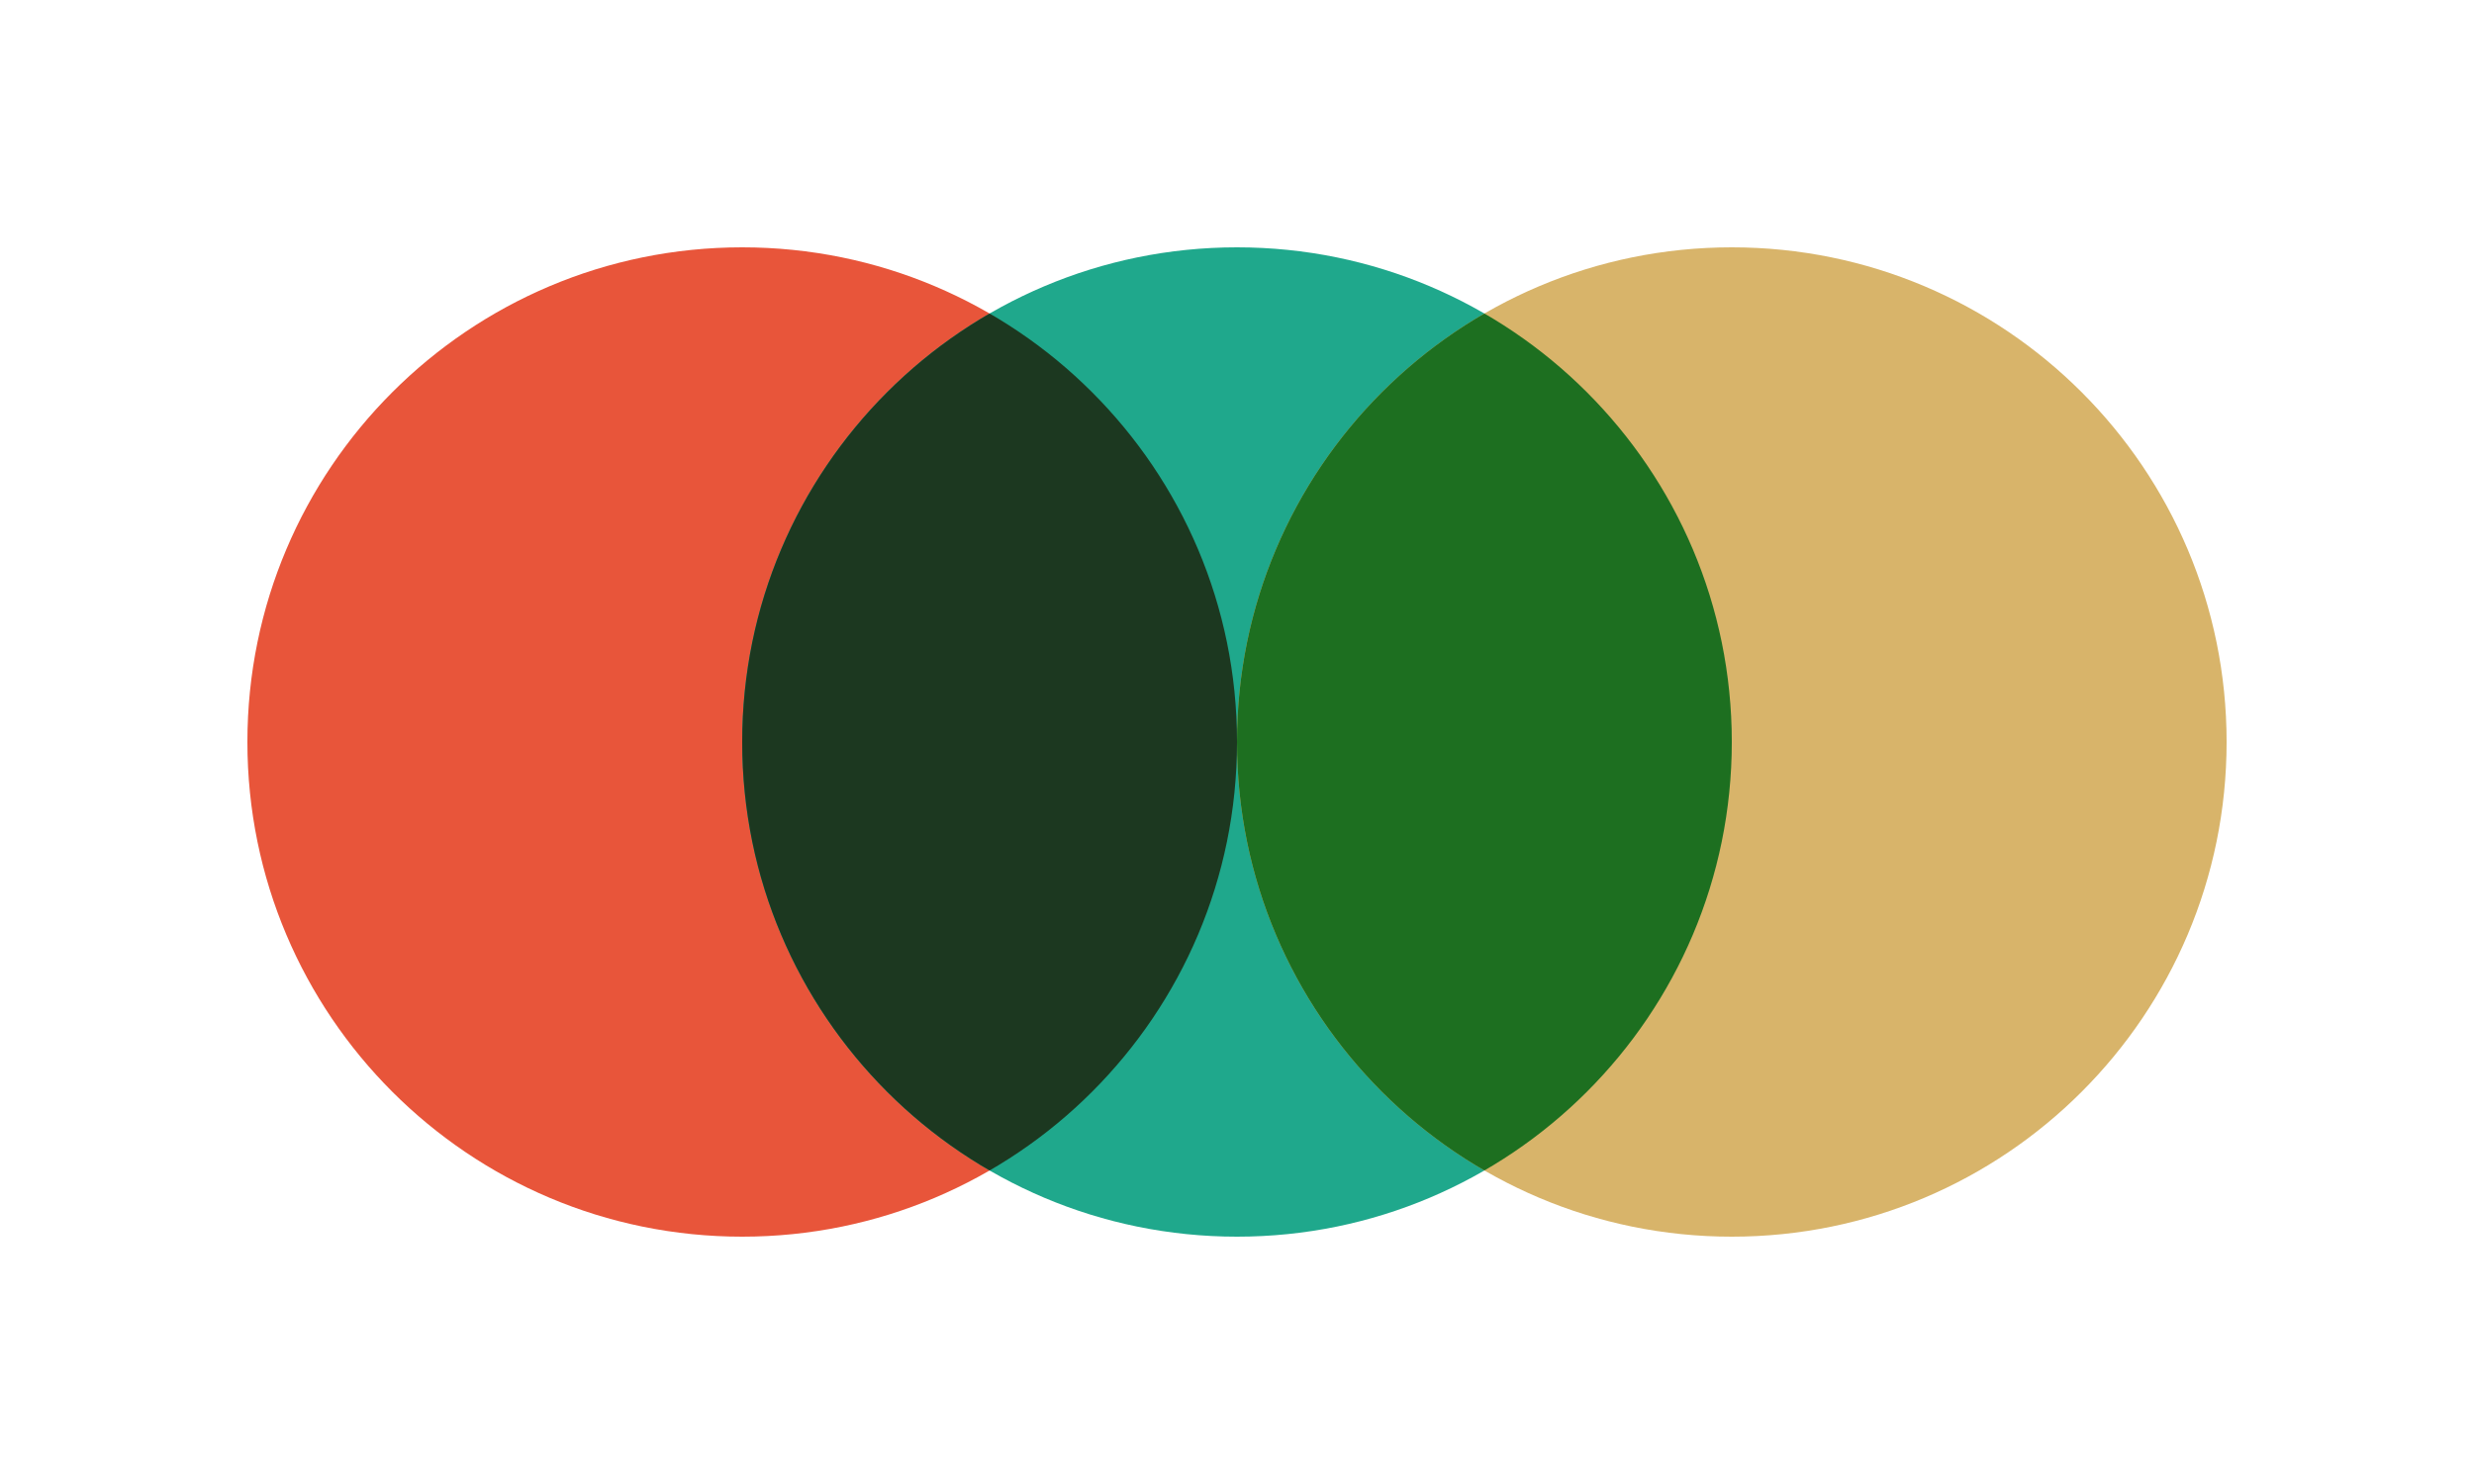
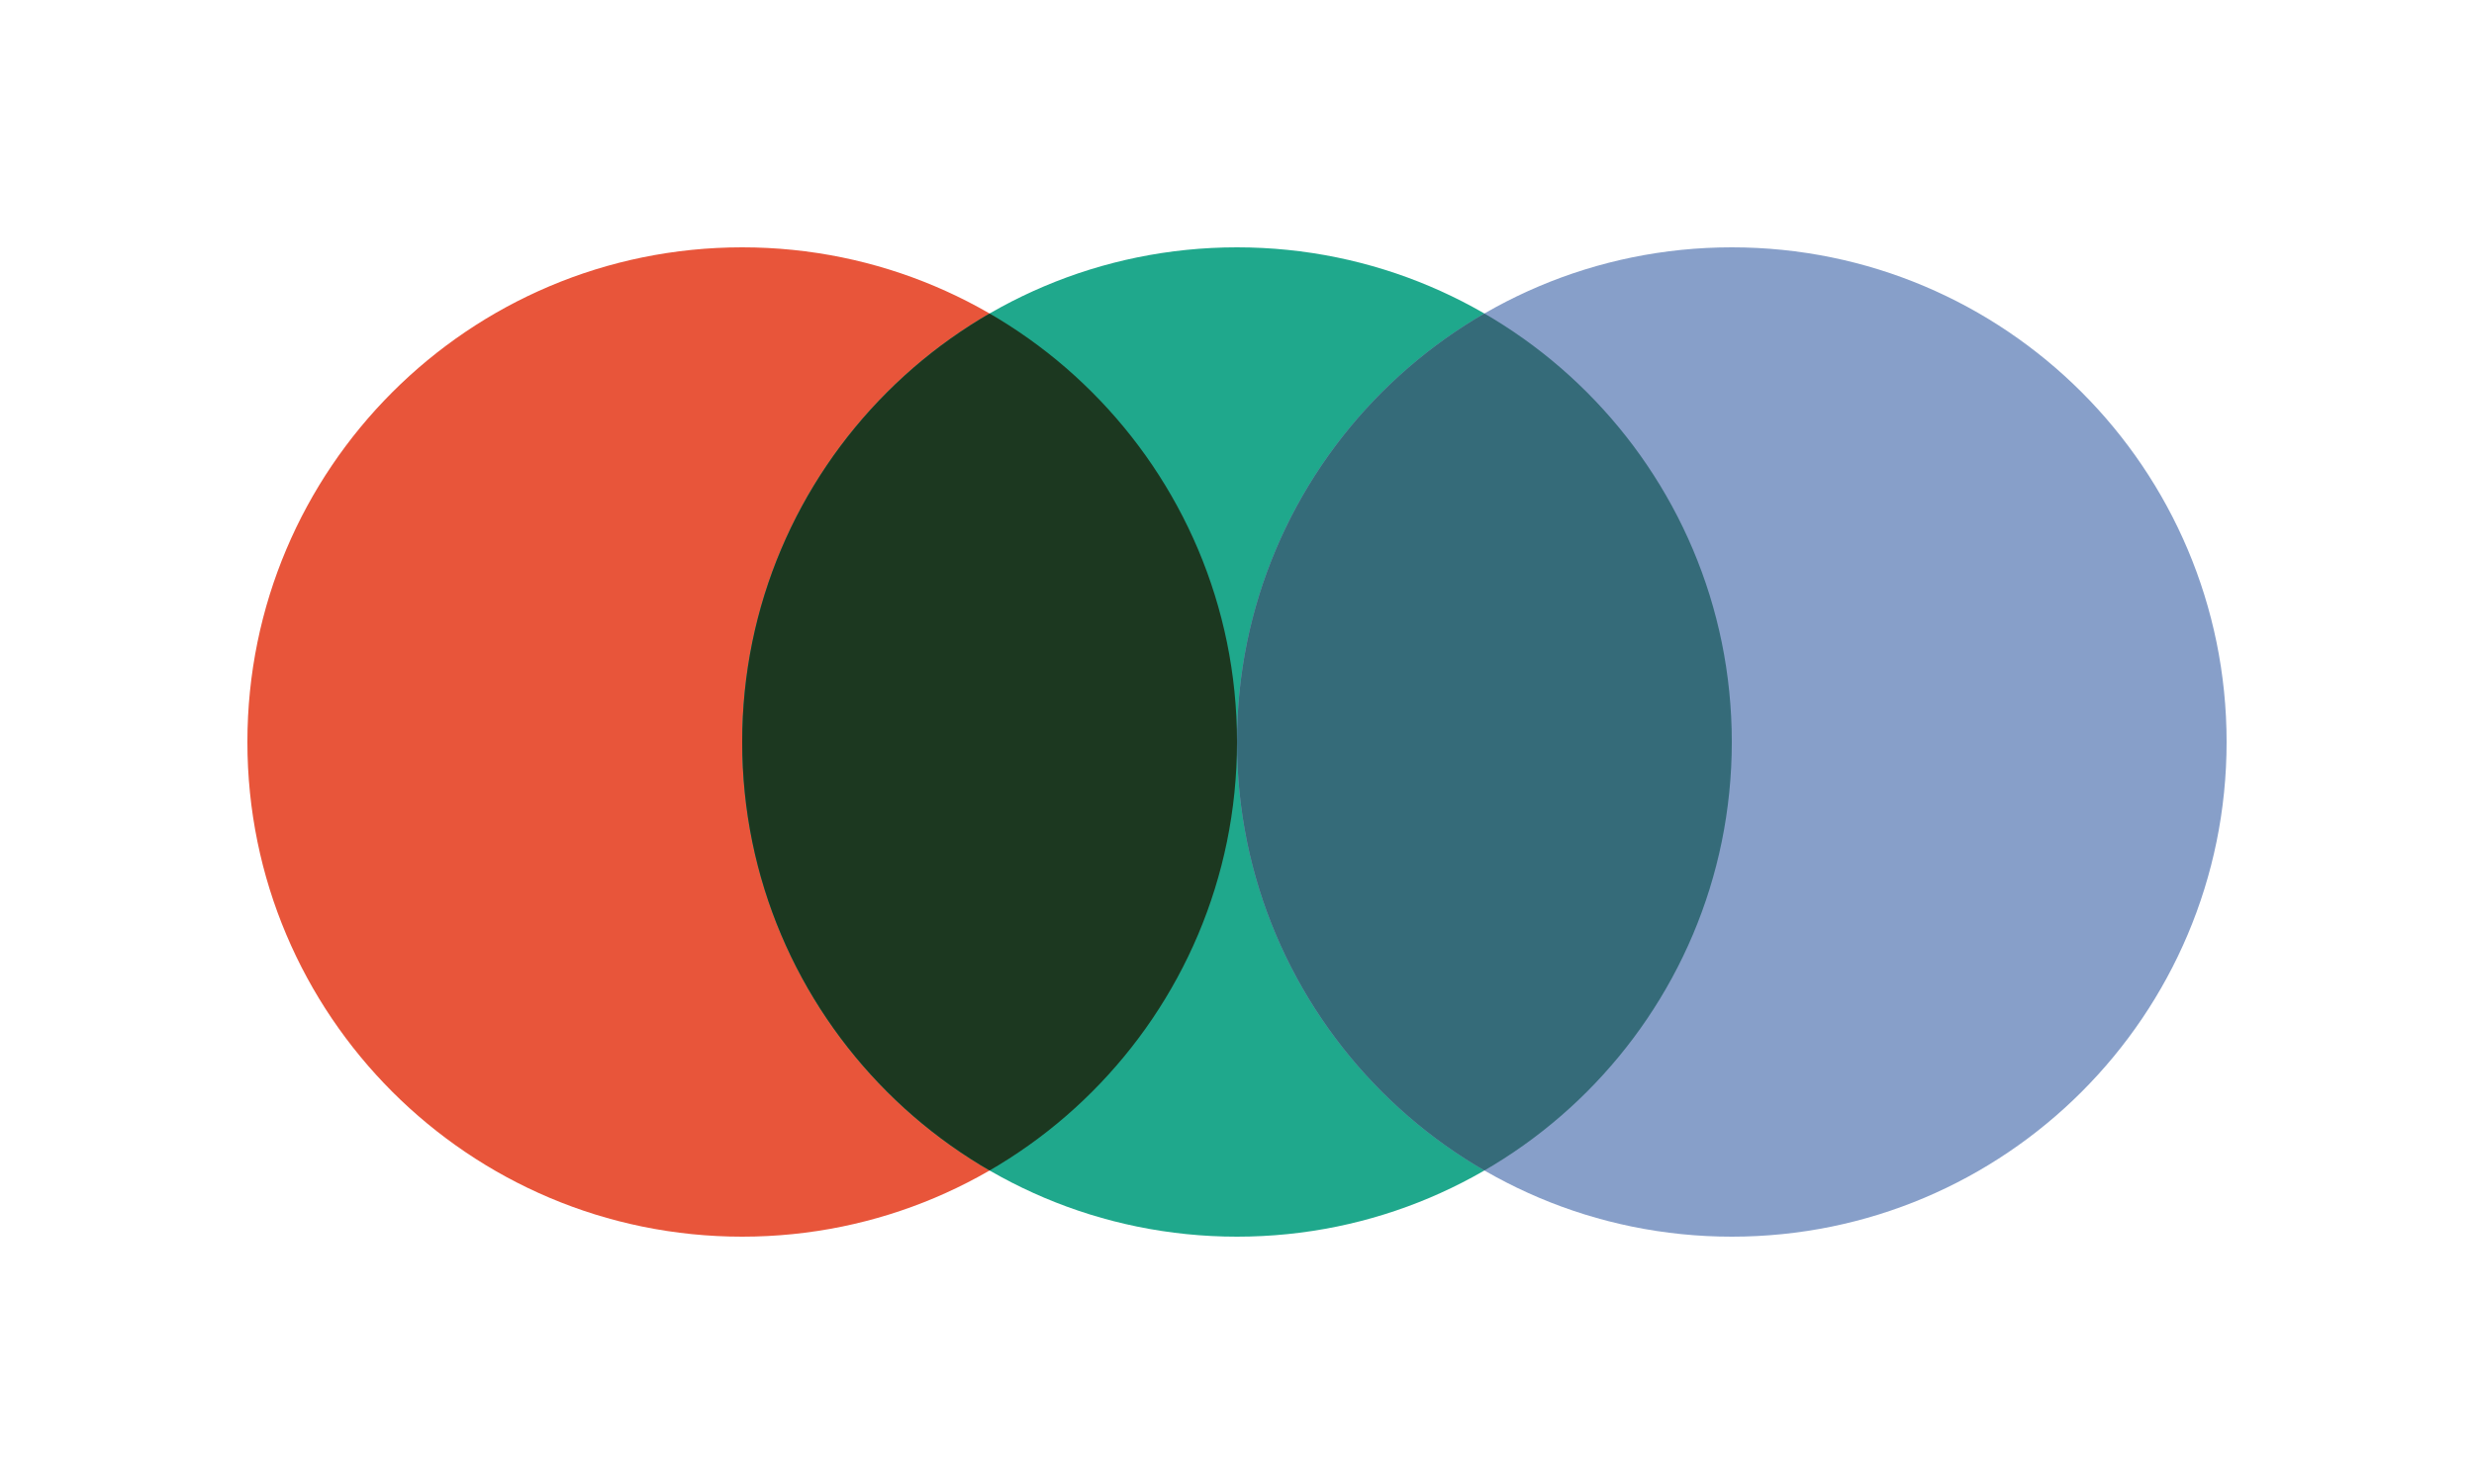
<svg xmlns="http://www.w3.org/2000/svg" viewBox="90 55 200 120" role="img">
  <defs>
    <clipPath id="logo-red">
      <circle cx="150" cy="115" r="40" />
    </clipPath>
    <clipPath id="logo-teal">
      <circle cx="190" cy="115" r="40" />
    </clipPath>
  </defs>
  <circle cx="150" cy="115" r="40" fill="#E8553A" />
  <circle cx="190" cy="115" r="40" fill="#1FA88C" />
-   <circle cx="230" cy="115" r="40" fill="#D8B46A" />
+   <circle cx="230" cy="115" r="40" fill="#879FC9" />
  <circle cx="190" cy="115" r="40" fill="#1C3820" clip-path="url(#logo-red)" />
-   <circle cx="230" cy="115" r="40" fill="#1D6F20" clip-path="url(#logo-teal)" />
+   <circle cx="230" cy="115" r="40" fill="#356B79" clip-path="url(#logo-teal)" />
</svg>
